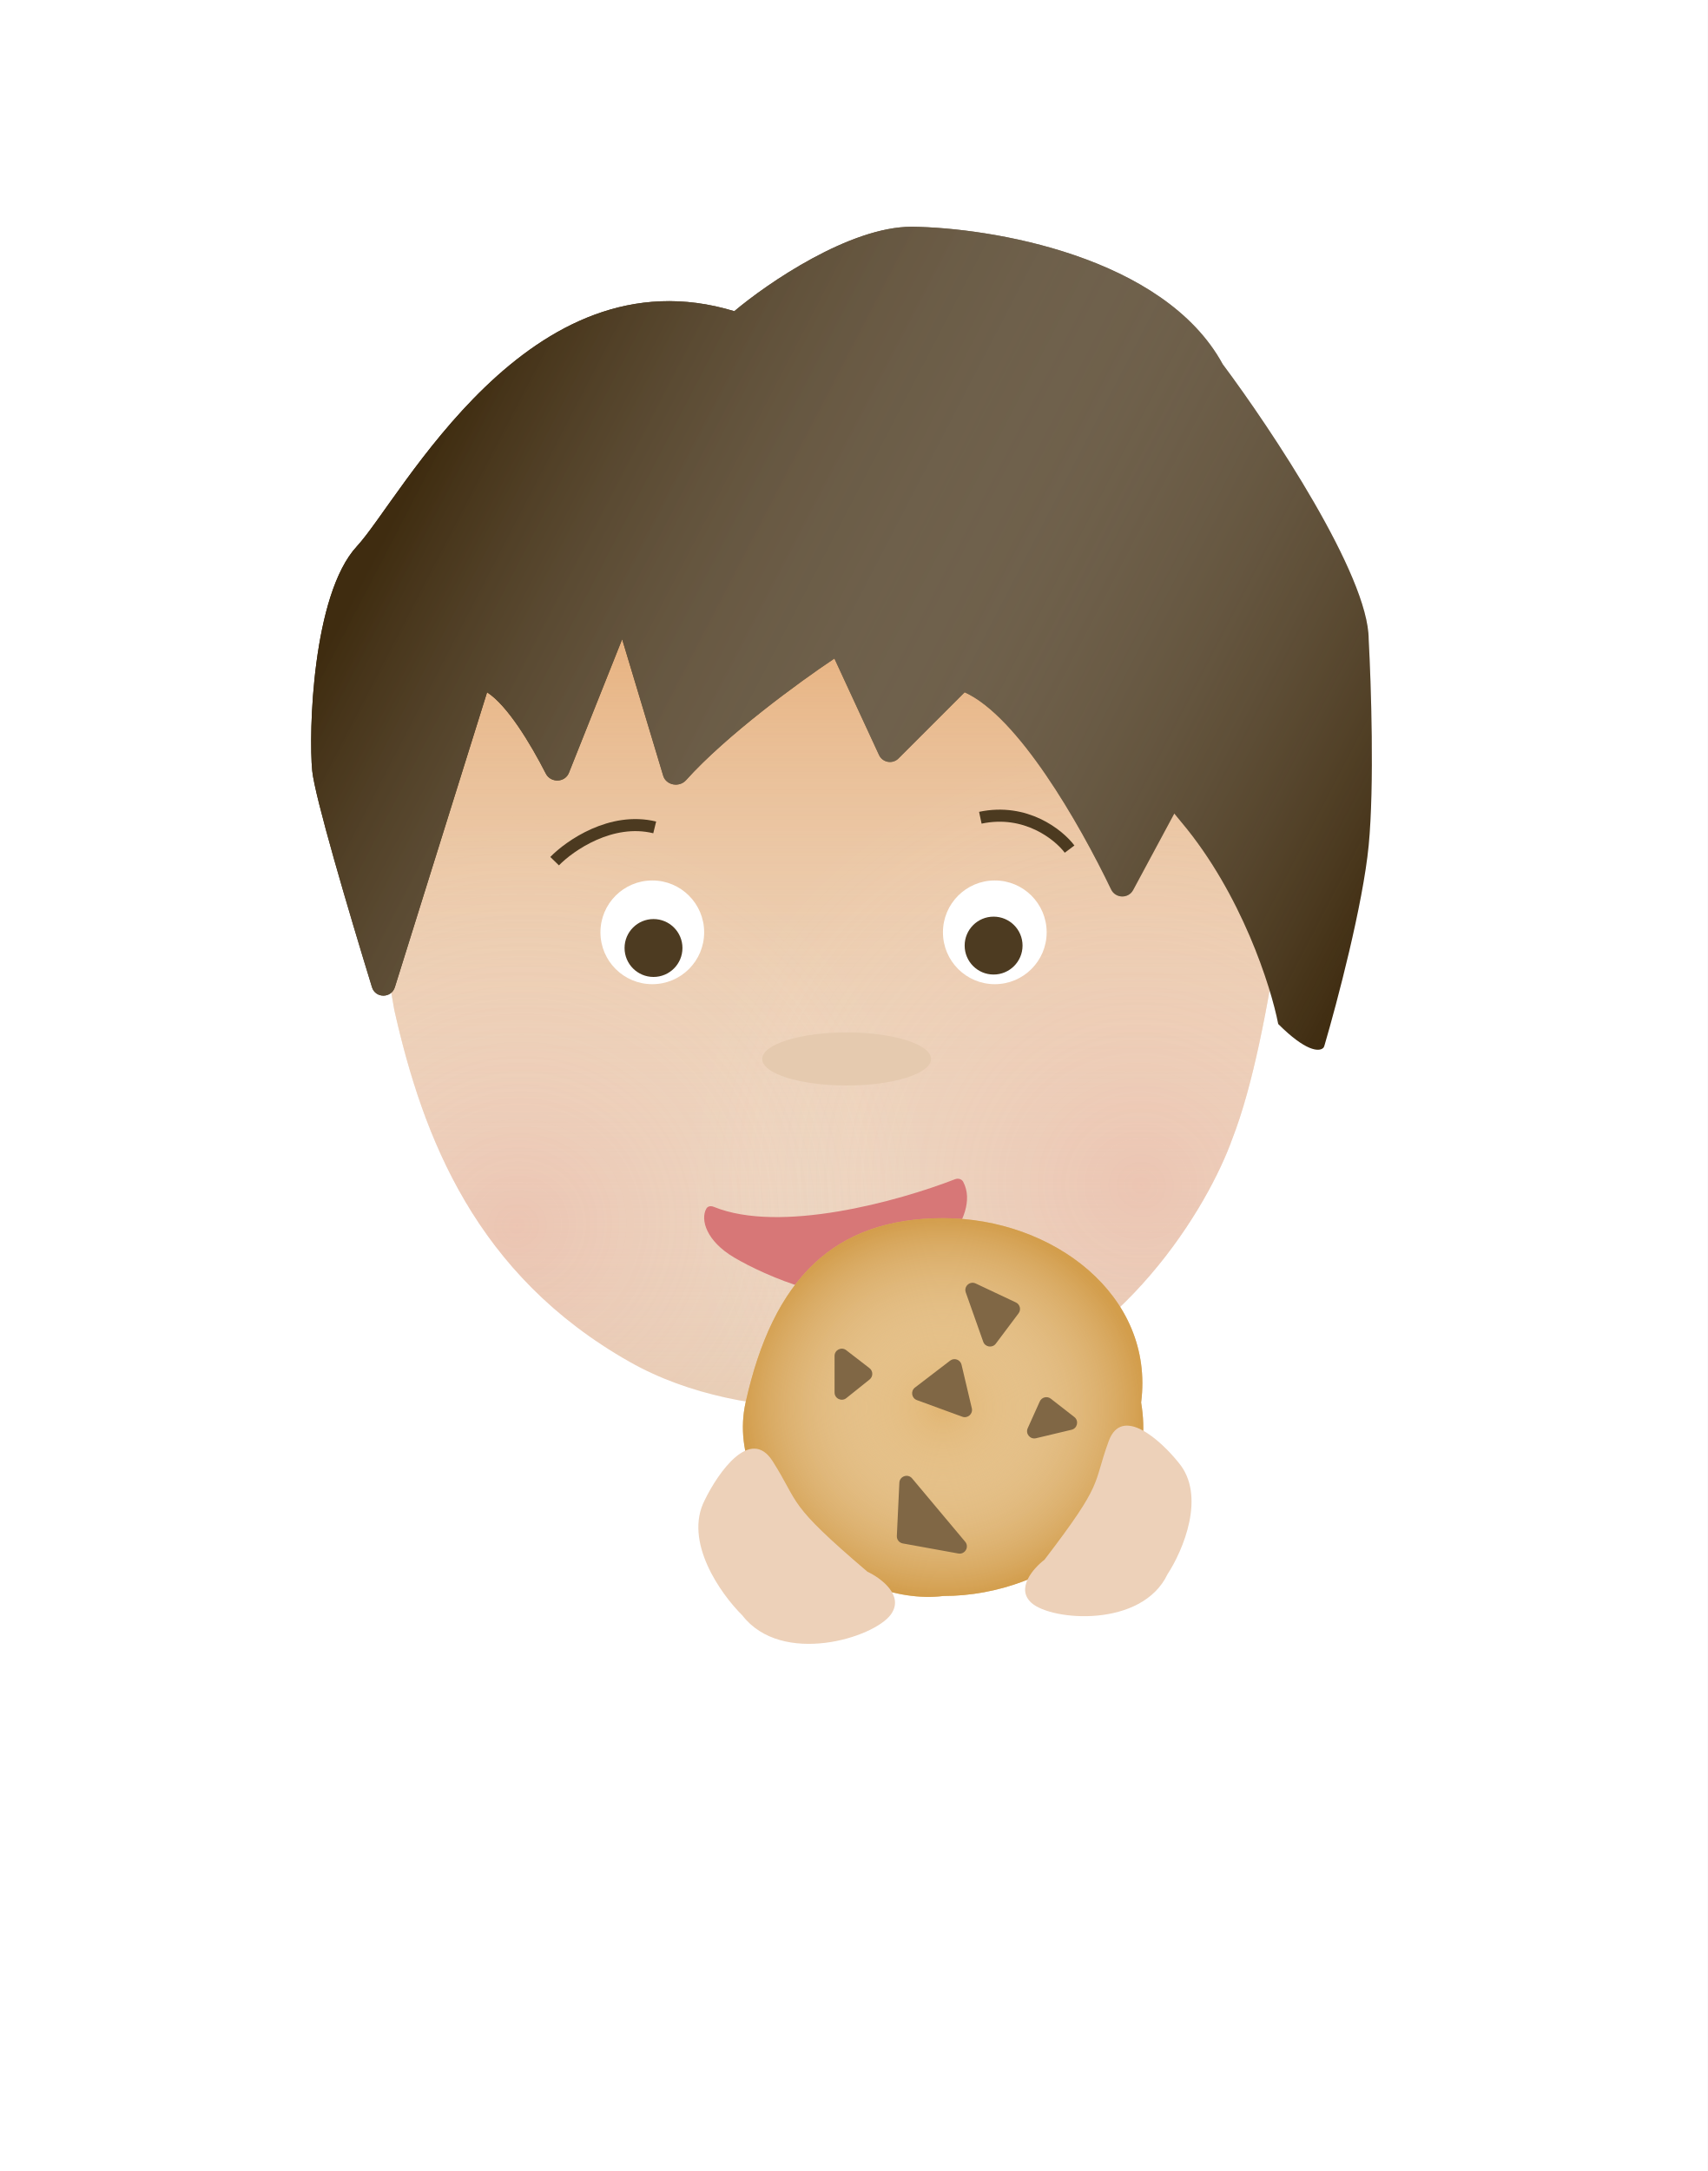
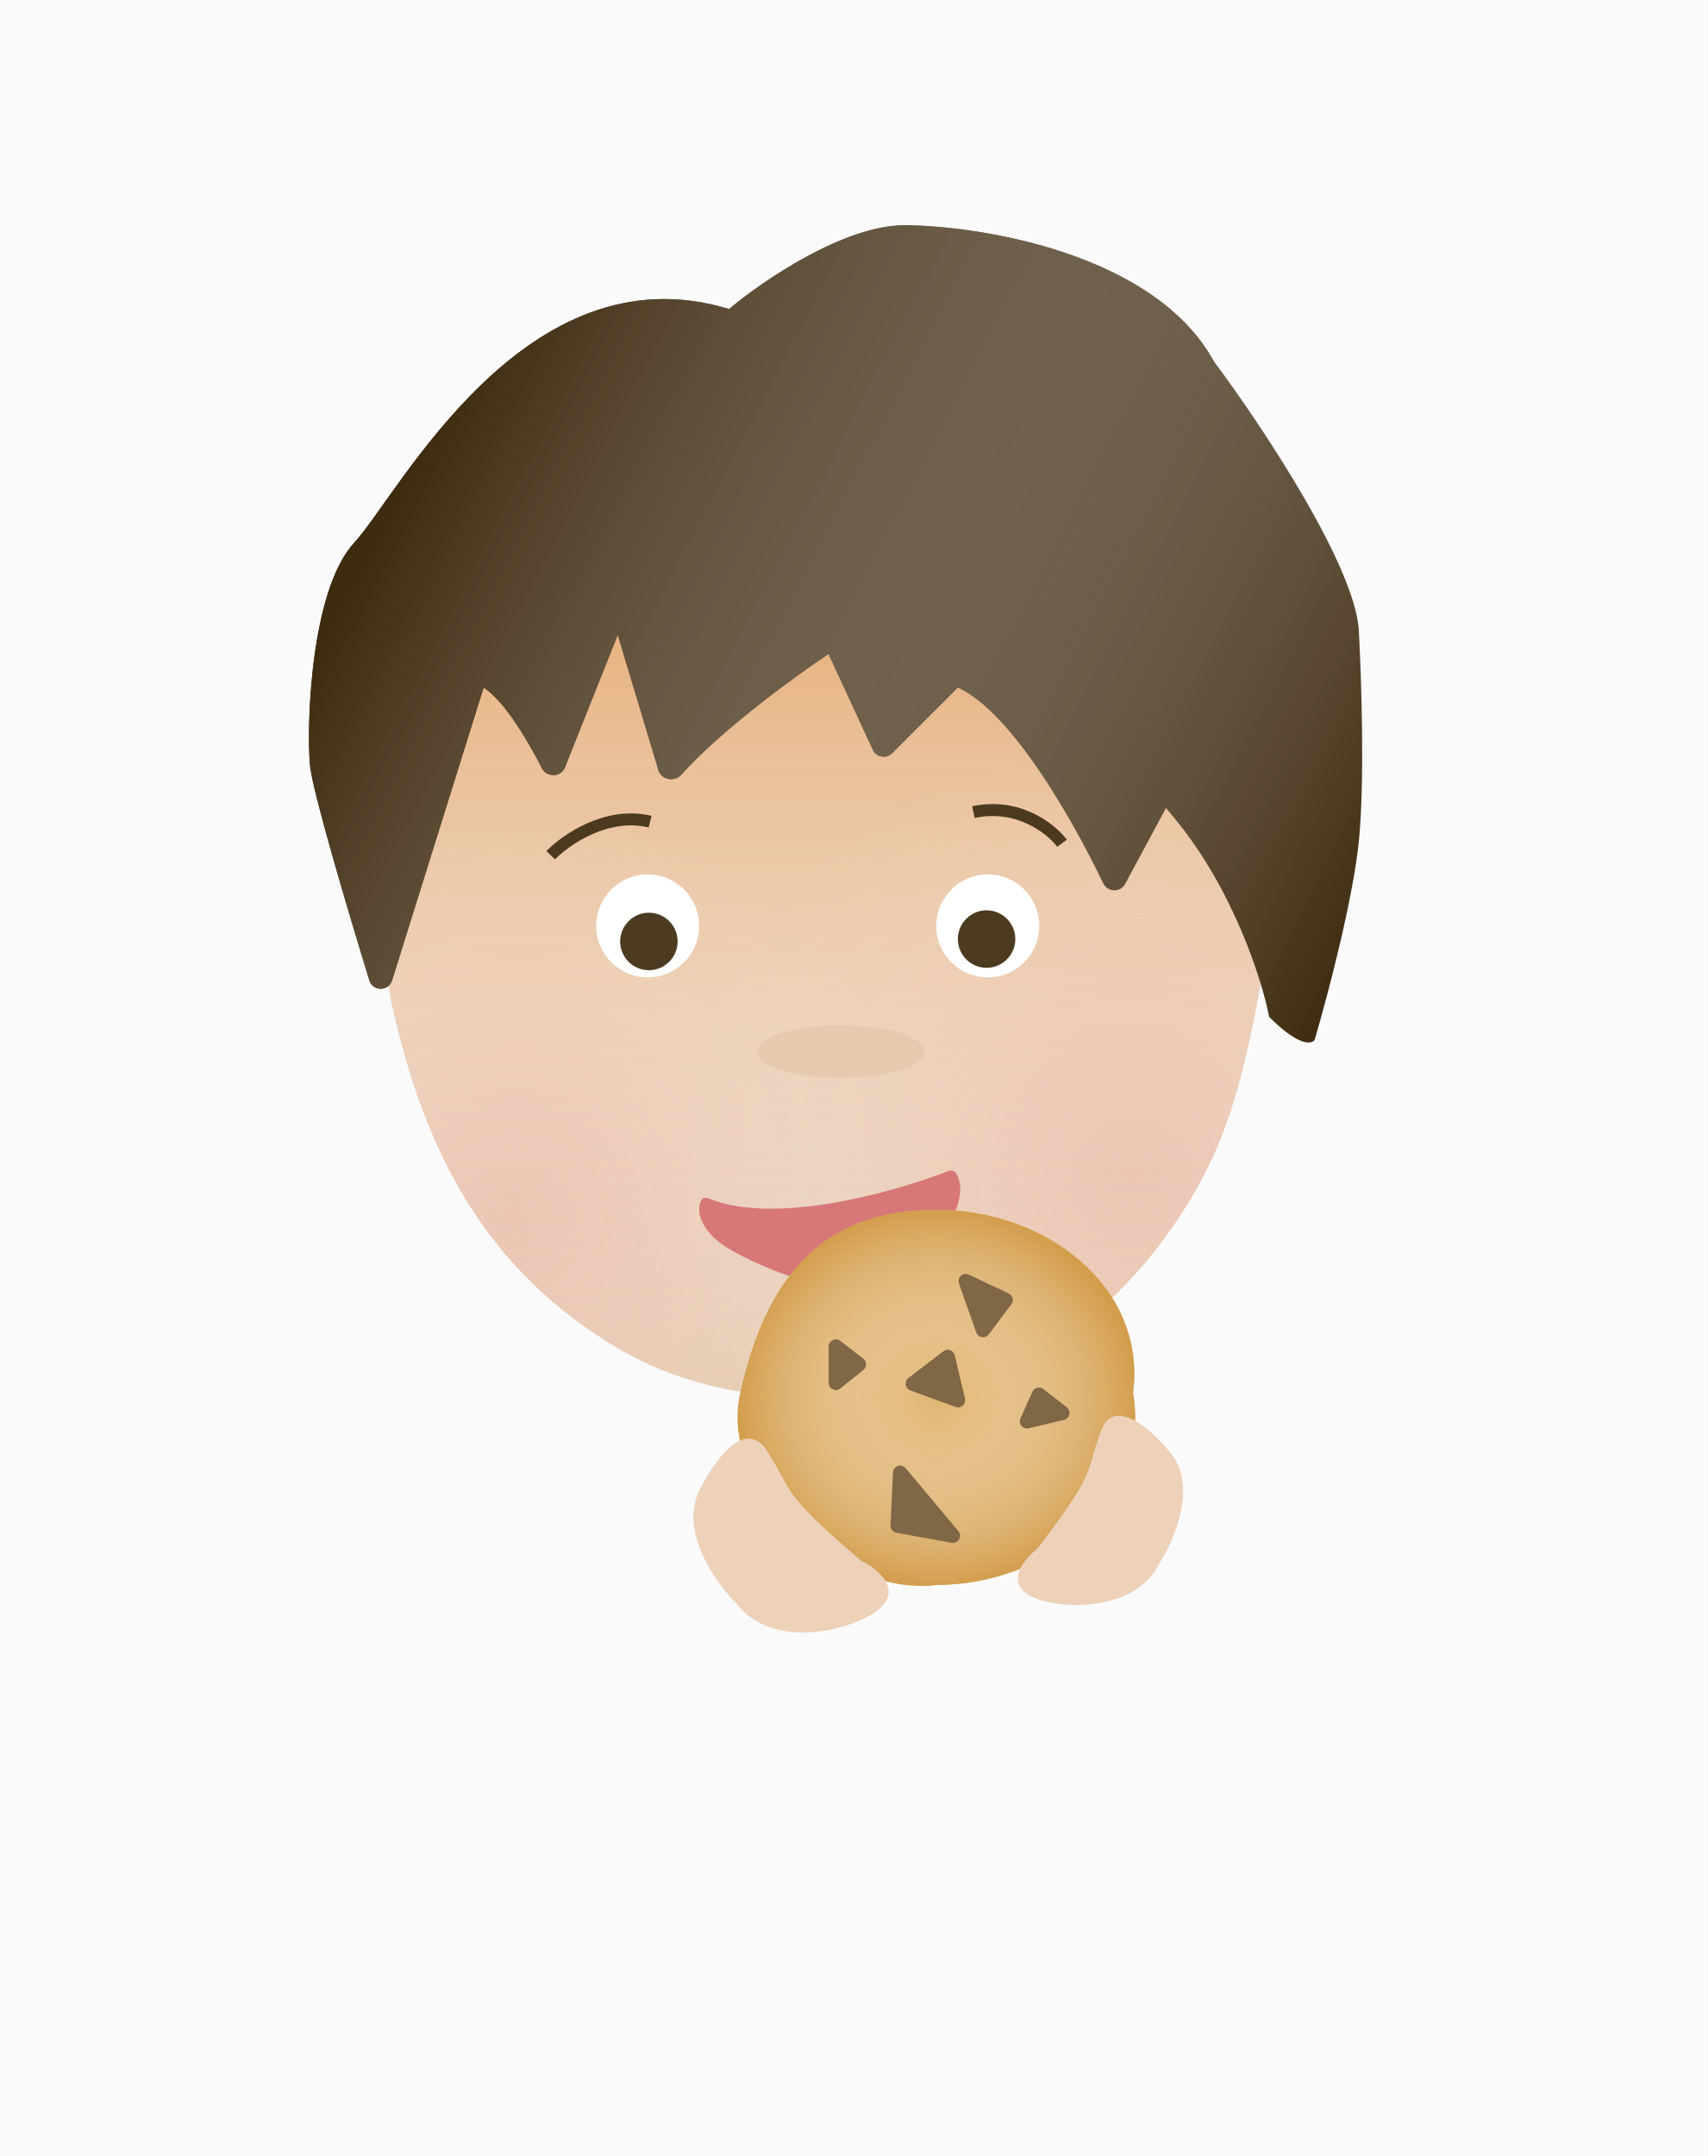
- <svg xmlns="http://www.w3.org/2000/svg" width="708" height="900" viewBox="0 0 708 900" fill="none">
-   <rect width="708" height="900" fill="white" />
+ <svg xmlns="http://www.w3.org/2000/svg" width="713" height="900" viewBox="0 0 713 900" fill="none">
+   <rect width="713" height="900" fill="#FAFAFA" />
  <path d="M260.937 564.5C197.437 528.5 175.437 472 163.437 418.5L156.437 377.5L203.437 213L391.437 192L540.437 292.5C537.604 334.5 527.737 429.2 510.937 472C501.104 499.667 465.937 559.6 403.937 578C378.104 583.5 311.075 592.925 260.937 564.5Z" fill="#E7CCB2" />
  <path d="M260.937 564.5C197.437 528.5 175.437 472 163.437 418.5L156.437 377.5L203.437 213L391.437 192L540.437 292.5C537.604 334.5 527.737 429.2 510.937 472C501.104 499.667 465.937 559.6 403.937 578C378.104 583.5 311.075 592.925 260.937 564.5Z" fill="url(#paint0_linear)" />
  <path d="M260.937 564.5C197.437 528.5 175.437 472 163.437 418.5L156.437 377.5L203.437 213L391.437 192L540.437 292.5C537.604 334.5 527.737 429.2 510.937 472C501.104 499.667 465.937 559.6 403.937 578C378.104 583.5 311.075 592.925 260.937 564.5Z" fill="url(#paint1_radial)" />
  <path d="M260.937 564.5C197.437 528.5 175.437 472 163.437 418.5L156.437 377.5L203.437 213L391.437 192L540.437 292.5C537.604 334.5 527.737 429.2 510.937 472C501.104 499.667 465.937 559.6 403.937 578C378.104 583.5 311.075 592.925 260.937 564.5Z" fill="url(#paint2_radial)" />
  <path d="M147.937 226.5C166.437 206.5 218.937 103 304.437 129C318.27 117.333 352.337 94 377.937 94C410.77 94.333 482.537 106.2 506.937 151C527.104 178 567.437 238.6 567.437 265C568.437 283.167 569.837 325.7 567.437 350.5C565.062 375.036 554.335 415.626 549.104 433.434C548.99 433.82 548.854 434.196 548.557 434.468C546.822 436.058 541.309 435.872 529.937 424.5C526.937 409 514.737 370.6 489.937 341C488.825 339.673 487.798 338.421 486.85 337.242L469.782 368.988C467.811 372.654 462.456 372.481 460.655 368.728C447.386 341.089 422.045 296.984 399.937 287L372.504 314.433C370.045 316.892 365.889 316.152 364.43 312.996L345.937 273C331.168 282.846 301.001 304.945 284.42 323.427C281.625 326.543 276.157 325.581 274.951 321.572L257.937 265L235.871 320.373C234.227 324.499 228.308 324.644 226.286 320.69C219.887 308.178 210.364 292.418 201.937 287L163.708 409.243C162.246 413.92 155.649 413.925 154.212 409.241C144.344 377.075 130.458 330.052 129.437 319.5C127.937 304 129.437 246.5 147.937 226.5Z" fill="#3F2C10" />
  <path d="M147.937 226.5C166.437 206.5 218.937 103 304.437 129C318.27 117.333 352.337 94 377.937 94C410.77 94.333 482.537 106.2 506.937 151C527.104 178 567.437 238.6 567.437 265C568.437 283.167 569.837 325.7 567.437 350.5C565.062 375.036 554.335 415.626 549.104 433.434C548.99 433.82 548.854 434.196 548.557 434.468C546.822 436.058 541.309 435.872 529.937 424.5C526.937 409 514.737 370.6 489.937 341C488.825 339.673 487.798 338.421 486.85 337.242L469.782 368.988C467.811 372.654 462.456 372.481 460.655 368.728C447.386 341.089 422.045 296.984 399.937 287L372.504 314.433C370.045 316.892 365.889 316.152 364.43 312.996L345.937 273C331.168 282.846 301.001 304.945 284.42 323.427C281.625 326.543 276.157 325.581 274.951 321.572L257.937 265L235.871 320.373C234.227 324.499 228.308 324.644 226.286 320.69C219.887 308.178 210.364 292.418 201.937 287L163.708 409.243C162.246 413.92 155.649 413.925 154.212 409.241C144.344 377.075 130.458 330.052 129.437 319.5C127.937 304 129.437 246.5 147.937 226.5Z" fill="url(#paint3_linear)" />
  <path d="M271.437 343C253.437 338.6 236.27 350.5 229.937 357" stroke="#4C3A20" stroke-width="5" />
  <path d="M406.437 339C425.237 335 438.937 346 443.437 352" stroke="#4C3A20" stroke-width="5" />
  <circle cx="412.437" cy="386.5" r="21.5" fill="white" />
  <circle cx="270.437" cy="386.5" r="21.5" fill="white" />
  <circle cx="270.937" cy="393" r="12" fill="#4D3B21" />
  <circle cx="411.937" cy="392" r="12" fill="#4D3B21" />
  <path d="M395.968 488.848C372.482 497.964 323.453 511.566 295.878 500.281C294.771 499.828 293.438 499.983 292.853 501.026C290.276 505.615 292.844 514.476 304.32 521.274C317.257 528.937 348.629 542.69 370.622 536.398C383.87 526.937 407.232 504.977 399.35 489.957C398.717 488.751 397.237 488.356 395.968 488.848Z" fill="#D77777" />
  <path d="M473.097 581.429C480.939 627.698 436.389 661.628 391.107 661.628C351.895 666.427 299.688 623.928 309.118 581.429C320.525 530.019 345.826 505 391.107 505C436.389 505 478.8 536.874 473.097 581.429Z" fill="#E1B572" />
  <path d="M473.097 581.429C480.939 627.698 436.389 661.628 391.107 661.628C351.895 666.427 299.688 623.928 309.118 581.429C320.525 530.019 345.826 505 391.107 505C436.389 505 478.8 536.874 473.097 581.429Z" fill="url(#paint4_radial)" />
  <path d="M459.674 597.388C452.817 616.035 458.151 613.797 433.008 646.616C428.436 650.097 420.97 658.55 427.674 664.517C436.055 671.976 473.389 674.96 484.055 652.583C490.405 642.887 500.208 620.063 488.627 606.339C481.262 597.139 465.16 582.47 459.674 597.388Z" fill="#EDD1B9" />
  <path d="M320.327 605.737C331.832 623.845 325.742 622.712 359.642 651.57C365.227 654.191 374.992 661.396 369.383 669.242C362.372 679.049 324.089 690.804 307.737 669.635C298.848 660.86 283.293 639.02 292.185 621.86C297.73 610.449 311.122 591.25 320.327 605.737Z" fill="#EDD1B9" />
  <path d="M421.172 539.93L404.509 532.07C402.097 530.933 399.511 533.271 400.401 535.784L407.632 556.221C408.431 558.478 411.423 558.936 412.86 557.02L422.292 544.444C423.432 542.924 422.89 540.741 421.172 539.93Z" fill="#806745" />
  <path d="M346 562.103V577.258C346 579.774 348.91 581.172 350.874 579.601L360.518 571.885C362.036 570.671 362.016 568.355 360.476 567.168L350.832 559.728C348.86 558.206 346 559.612 346 562.103Z" fill="#806745" />
  <path d="M429.511 596.229L444.253 592.714C446.7 592.13 447.385 588.975 445.401 587.429L435.659 579.838C434.126 578.643 431.878 579.2 431.08 580.973L426.08 592.079C425.057 594.351 427.088 596.807 429.511 596.229Z" fill="#806745" />
  <path d="M380.129 580.418L398.956 587.311C401.2 588.132 403.457 586.13 402.908 583.804L398.646 565.756C398.146 563.639 395.629 562.741 393.902 564.064L379.336 575.219C377.457 576.658 377.907 579.604 380.129 580.418Z" fill="#806745" />
  <path d="M400.154 639.135L378.16 612.888C376.405 610.794 372.992 611.944 372.864 614.673L371.82 636.748C371.749 638.25 372.802 639.573 374.282 639.841L397.32 644.014C400.081 644.514 401.956 641.286 400.154 639.135Z" fill="#806745" />
  <ellipse cx="351" cy="439" rx="35" ry="11" fill="#E5CAAF" />
  <defs>
    <linearGradient id="paint0_linear" x1="348.437" y1="192" x2="348.437" y2="582.554" gradientUnits="userSpaceOnUse">
      <stop stop-color="#E29A56" />
      <stop offset="1" stop-color="white" stop-opacity="0" />
    </linearGradient>
    <radialGradient id="paint1_radial" cx="0" cy="0" r="1" gradientUnits="userSpaceOnUse" gradientTransform="translate(472.437 491.5) rotate(-170.538) scale(191.607 184.941)">
      <stop stop-color="#EF9898" stop-opacity="0.23" />
      <stop offset="1" stop-color="white" stop-opacity="0" />
    </radialGradient>
    <radialGradient id="paint2_radial" cx="0" cy="0" r="1" gradientUnits="userSpaceOnUse" gradientTransform="translate(214.437 508) rotate(-20.1769) scale(176.853 170.7)">
      <stop stop-color="#EF9898" stop-opacity="0.23" />
      <stop offset="1" stop-color="white" stop-opacity="0" />
    </radialGradient>
    <linearGradient id="paint3_linear" x1="154.437" y1="231" x2="547.937" y2="435" gradientUnits="userSpaceOnUse">
      <stop stop-color="#3F2C10" />
      <stop offset="1" stop-color="white" stop-opacity="0" />
    </linearGradient>
    <radialGradient id="paint4_radial" cx="0" cy="0" r="1" gradientUnits="userSpaceOnUse" gradientTransform="translate(391 583.5) rotate(90) scale(78.5 83)">
      <stop stop-color="white" stop-opacity="0" />
      <stop offset="1" stop-color="#D09945" stop-opacity="0.83" />
    </radialGradient>
  </defs>
</svg>
